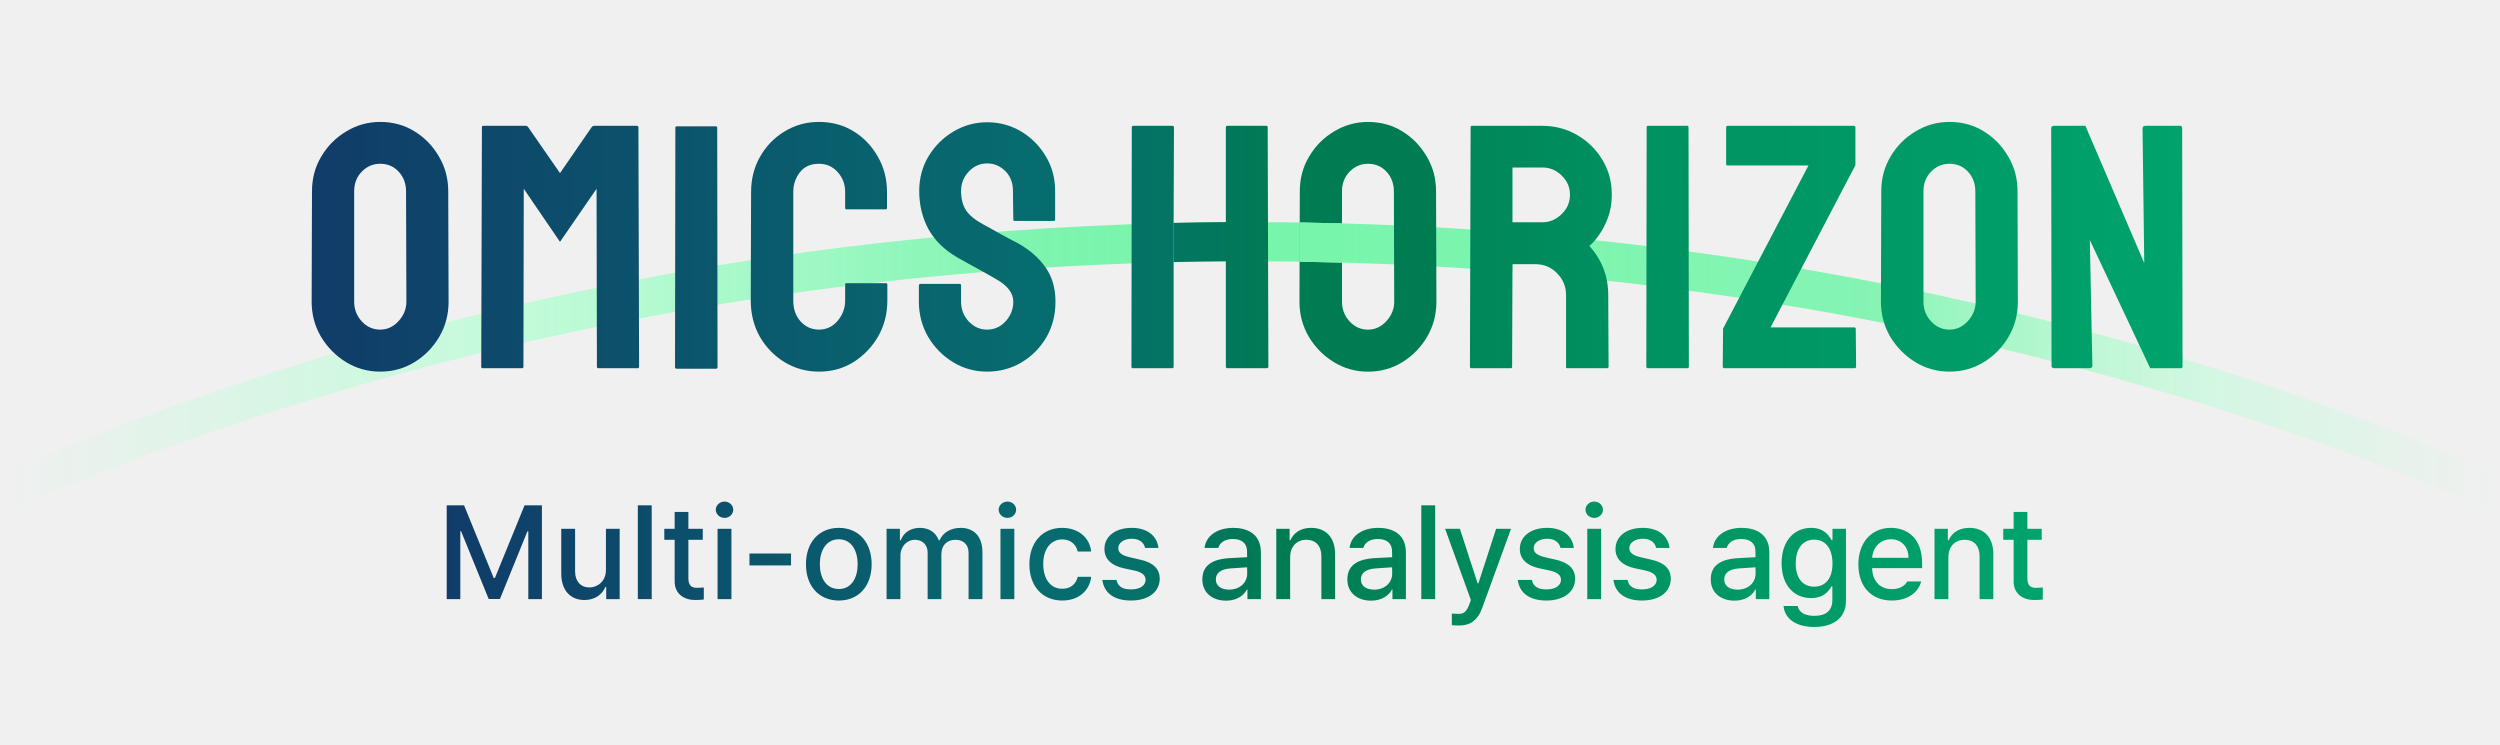
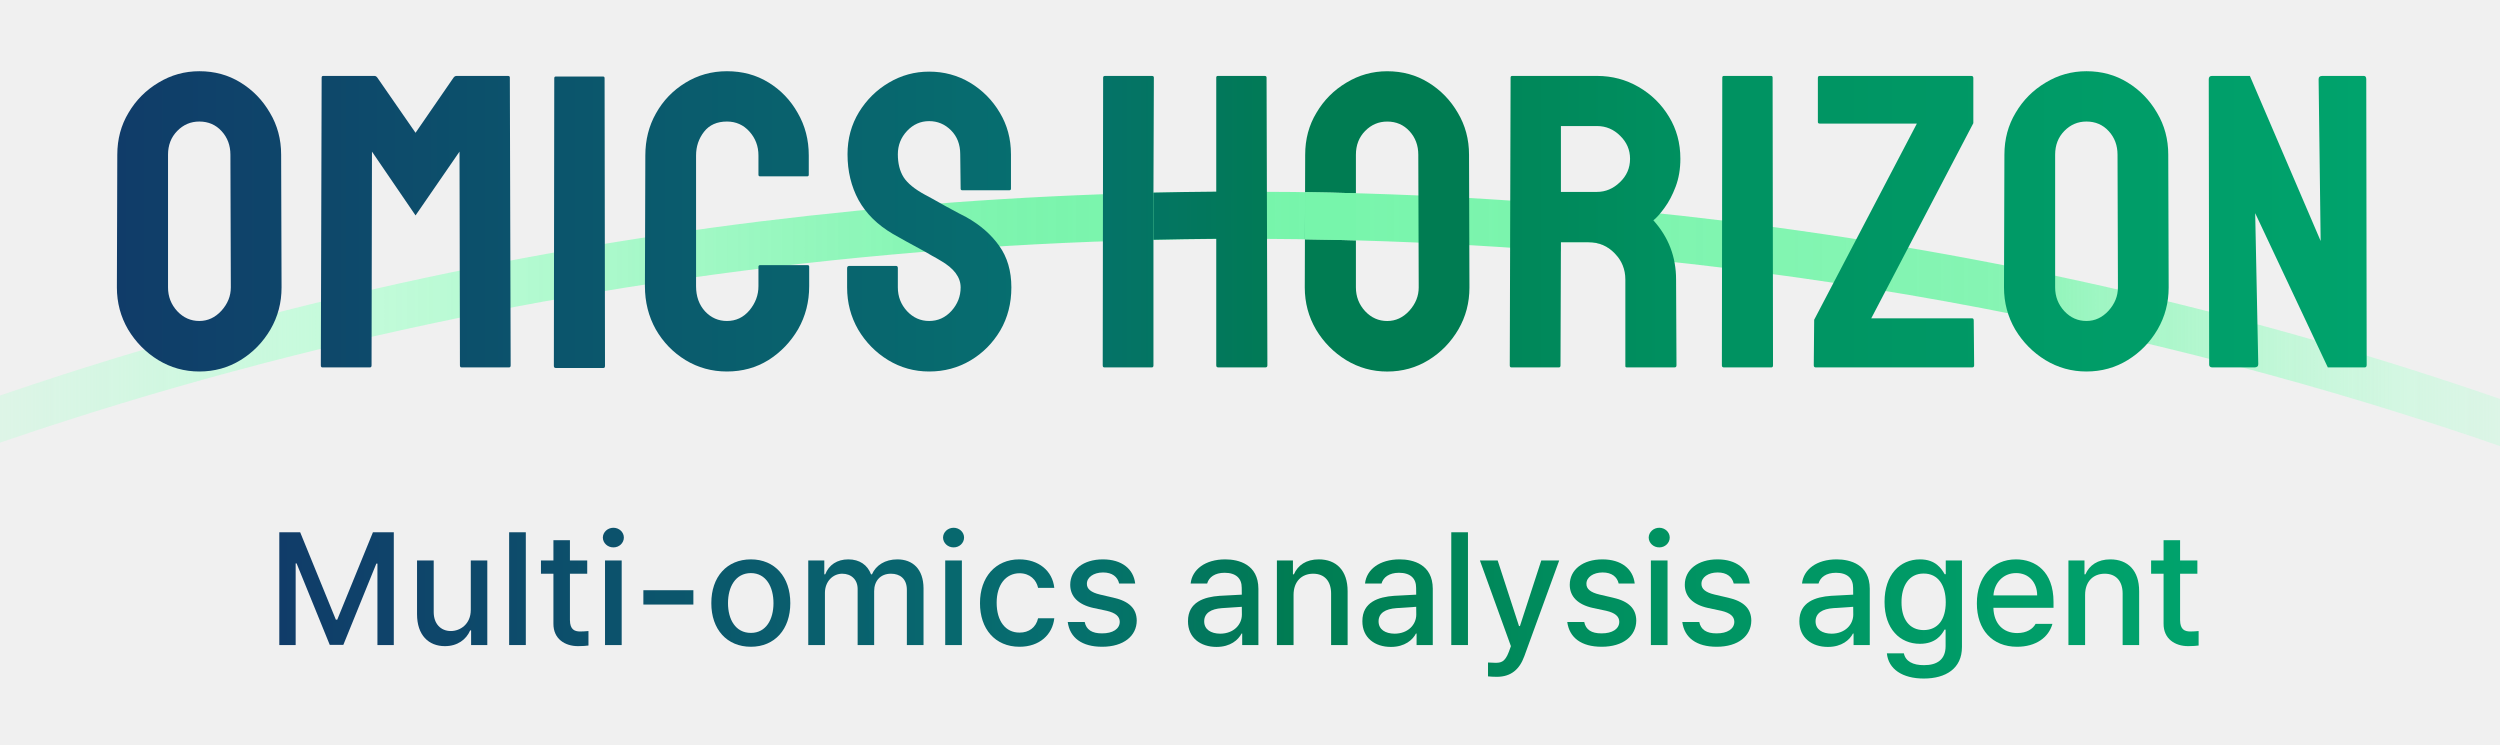
- <svg xmlns="http://www.w3.org/2000/svg" width="319" height="95" viewBox="0 0 319 95" fill="none">
+ <svg xmlns="http://www.w3.org/2000/svg" width="319" height="95" viewBox="30 8 260 79" fill="none">
  <g clip-path="url(#clip0_3080_913)">
    <path d="M0.004 60.569C99.054 17.598 219.902 17.599 318.952 60.569V65.57C281.31 49.24 240.52 39.117 198.975 35.199C198.889 35.091 198.796 34.985 198.697 34.882C197.945 34.101 197.019 33.71 195.919 33.71H192.989L192.986 34.676C127.099 29.415 59.605 39.714 0.004 65.57V60.569Z" fill="url(#paint0_linear_3080_913)" />
    <path fill-rule="evenodd" clip-rule="evenodd" d="M48.513 15.557C50.134 15.557 51.588 15.955 52.876 16.75C54.178 17.546 55.22 18.617 56.001 19.963C56.797 21.294 57.195 22.777 57.195 24.413L57.239 38.499C57.239 40.12 56.848 41.603 56.066 42.949C55.27 44.309 54.214 45.394 52.897 46.205C51.581 47.015 50.119 47.42 48.513 47.42C46.936 47.42 45.481 47.015 44.15 46.205C42.833 45.394 41.77 44.316 40.959 42.971C40.164 41.61 39.766 40.12 39.766 38.499L39.809 24.413C39.809 22.763 40.207 21.28 41.003 19.963C41.784 18.632 42.841 17.568 44.172 16.772C45.503 15.962 46.95 15.557 48.513 15.557ZM48.513 20.896C47.601 20.896 46.82 21.229 46.169 21.895C45.518 22.56 45.192 23.399 45.192 24.413V38.499C45.192 39.469 45.518 40.308 46.169 41.017C46.82 41.712 47.601 42.059 48.513 42.059C49.41 42.059 50.191 41.697 50.857 40.974C51.523 40.236 51.856 39.411 51.856 38.499L51.812 24.413C51.812 23.428 51.501 22.596 50.879 21.916C50.257 21.236 49.468 20.896 48.513 20.896Z" fill="url(#paint1_linear_3080_913)" />
    <path d="M104.499 15.557C106.149 15.557 107.618 15.955 108.906 16.75C110.208 17.546 111.243 18.624 112.009 19.985C112.791 21.33 113.182 22.835 113.182 24.499V26.54C113.182 26.655 113.124 26.713 113.008 26.713H108.016C107.9 26.713 107.842 26.655 107.842 26.54V24.499C107.842 23.515 107.524 22.669 106.887 21.96C106.25 21.251 105.454 20.896 104.499 20.896C103.443 20.896 102.633 21.258 102.068 21.982C101.504 22.705 101.222 23.544 101.222 24.499V38.369C101.222 39.454 101.54 40.344 102.177 41.039C102.814 41.719 103.588 42.059 104.499 42.059C105.454 42.059 106.25 41.683 106.887 40.93C107.524 40.163 107.842 39.31 107.842 38.369V36.307C107.842 36.191 107.9 36.133 108.016 36.133H113.051C113.167 36.133 113.225 36.191 113.225 36.307V38.369C113.225 40.033 112.834 41.553 112.053 42.927C111.257 44.287 110.208 45.38 108.906 46.205C107.603 47.015 106.135 47.42 104.499 47.42C102.893 47.42 101.424 47.015 100.093 46.205C98.776 45.394 97.727 44.309 96.946 42.949C96.179 41.574 95.796 40.048 95.796 38.369L95.839 24.499C95.839 22.85 96.215 21.359 96.968 20.028C97.72 18.682 98.755 17.604 100.071 16.794C101.403 15.969 102.879 15.557 104.499 15.557Z" fill="url(#paint2_linear_3080_913)" />
    <path d="M125.954 15.6C127.531 15.6 128.978 15.991 130.295 16.772C131.611 17.568 132.661 18.624 133.442 19.941C134.238 21.258 134.636 22.734 134.636 24.369V28.016C134.636 28.131 134.578 28.189 134.462 28.189H129.47C129.354 28.189 129.296 28.131 129.296 28.016L129.253 24.369C129.253 23.327 128.927 22.481 128.276 21.829C127.625 21.178 126.851 20.853 125.954 20.853C125.042 20.853 124.261 21.2 123.609 21.895C122.958 22.589 122.633 23.414 122.633 24.369C122.633 25.339 122.835 26.149 123.24 26.8C123.66 27.451 124.42 28.073 125.519 28.667C125.635 28.725 125.903 28.869 126.323 29.101C126.742 29.332 127.205 29.593 127.712 29.882C128.233 30.157 128.703 30.41 129.123 30.642C129.542 30.859 129.795 30.989 129.882 31.033C131.358 31.857 132.523 32.87 133.377 34.071C134.245 35.272 134.679 36.748 134.679 38.499C134.679 40.192 134.288 41.712 133.507 43.057C132.711 44.403 131.655 45.467 130.338 46.248C129.021 47.029 127.56 47.42 125.954 47.42C124.376 47.42 122.922 47.015 121.591 46.205C120.274 45.394 119.218 44.316 118.422 42.971C117.64 41.61 117.25 40.12 117.25 38.499V36.459C117.25 36.3 117.322 36.22 117.467 36.22H122.459C122.575 36.22 122.633 36.3 122.633 36.459V38.499C122.633 39.469 122.958 40.308 123.609 41.017C124.261 41.712 125.042 42.059 125.954 42.059C126.88 42.059 127.668 41.705 128.319 40.995C128.971 40.272 129.296 39.44 129.296 38.499C129.296 37.414 128.587 36.466 127.169 35.656C126.938 35.511 126.634 35.337 126.257 35.135C125.896 34.918 125.462 34.672 124.955 34.397C124.449 34.122 123.957 33.854 123.479 33.594C123.002 33.319 122.539 33.059 122.09 32.812C120.469 31.857 119.261 30.664 118.465 29.231C117.684 27.784 117.293 26.163 117.293 24.369C117.293 22.719 117.698 21.229 118.509 19.898C119.319 18.581 120.375 17.539 121.678 16.772C122.994 15.991 124.42 15.6 125.954 15.6Z" fill="url(#paint3_linear_3080_913)" />
    <path fill-rule="evenodd" clip-rule="evenodd" d="M248.754 15.557C250.374 15.557 251.829 15.955 253.117 16.75C254.419 17.546 255.461 18.617 256.242 19.963C257.038 21.294 257.436 22.777 257.436 24.413L257.479 38.499C257.479 40.12 257.089 41.603 256.307 42.949C255.511 44.309 254.455 45.394 253.138 46.205C251.821 47.015 250.36 47.42 248.754 47.42C247.177 47.42 245.722 47.015 244.391 46.205C243.074 45.394 242.011 44.316 241.2 42.971C240.404 41.61 240.006 40.12 240.006 38.499L240.05 24.413C240.05 22.763 240.448 21.28 241.244 19.963C242.025 18.632 243.081 17.568 244.413 16.772C245.744 15.962 247.191 15.557 248.754 15.557ZM248.754 20.896C247.842 20.896 247.061 21.229 246.41 21.895C245.758 22.56 245.433 23.4 245.433 24.413V38.499C245.433 39.469 245.758 40.308 246.41 41.017C247.061 41.712 247.842 42.059 248.754 42.059C249.651 42.059 250.432 41.697 251.098 40.974C251.764 40.236 252.096 39.411 252.096 38.499L252.053 24.413C252.053 23.428 251.742 22.596 251.12 21.916C250.497 21.236 249.709 20.896 248.754 20.896Z" fill="url(#paint4_linear_3080_913)" />
    <path d="M91.342 16.118C91.458 16.118 91.516 16.176 91.516 16.292L91.559 46.831C91.559 46.976 91.501 47.048 91.385 47.048H86.35C86.205 47.048 86.133 46.976 86.133 46.831L86.176 16.292C86.176 16.176 86.234 16.118 86.35 16.118H91.342Z" fill="url(#paint5_linear_3080_913)" />
    <path d="M67.093 16.056C67.209 16.056 67.31 16.114 67.397 16.23L71.456 22.09L75.493 16.23C75.58 16.114 75.688 16.056 75.818 16.056H81.266C81.397 16.056 81.462 16.114 81.462 16.23L81.549 46.769C81.549 46.914 81.491 46.986 81.375 46.986H76.339C76.224 46.986 76.166 46.914 76.166 46.769L76.122 24.087L71.456 30.859L66.832 24.087L66.789 46.769C66.789 46.914 66.731 46.986 66.615 46.986H61.58C61.464 46.986 61.406 46.914 61.406 46.769L61.493 16.23C61.493 16.114 61.551 16.056 61.666 16.056H67.093Z" fill="url(#paint6_linear_3080_913)" />
    <path d="M149.582 16.056C149.726 16.056 149.799 16.114 149.799 16.23L149.755 28.319V46.769C149.755 46.914 149.697 46.986 149.582 46.986H144.546C144.43 46.986 144.372 46.914 144.372 46.769L144.416 16.23C144.416 16.114 144.488 16.056 144.633 16.056H149.582Z" fill="url(#paint7_linear_3080_913)" />
    <path d="M161.541 16.056C161.686 16.056 161.758 16.114 161.758 16.23L161.845 46.769C161.845 46.914 161.773 46.986 161.628 46.986H156.636C156.491 46.986 156.419 46.914 156.419 46.769V33.338C154.198 33.354 151.976 33.388 149.756 33.439V28.438C151.976 28.387 154.198 28.353 156.419 28.337V16.23C156.419 16.114 156.477 16.056 156.592 16.056H161.541Z" fill="url(#paint8_linear_3080_913)" />
    <path fill-rule="evenodd" clip-rule="evenodd" d="M196.811 16.056C198.417 16.056 199.893 16.447 201.239 17.228C202.585 18.009 203.655 19.058 204.451 20.375C205.262 21.692 205.667 23.183 205.667 24.847C205.667 25.932 205.5 26.916 205.168 27.799C204.835 28.681 204.444 29.426 203.996 30.034C203.561 30.642 203.163 31.09 202.802 31.38C204.408 33.16 205.211 35.251 205.211 37.653L205.254 46.769C205.254 46.914 205.182 46.986 205.037 46.986H200.002C199.886 46.986 199.828 46.943 199.828 46.856V37.653C199.828 36.582 199.452 35.656 198.699 34.874C197.947 34.093 197.021 33.702 195.921 33.702H192.991L192.947 46.769C192.947 46.914 192.89 46.986 192.774 46.986H187.738C187.622 46.986 187.564 46.914 187.564 46.769L187.651 16.23C187.651 16.114 187.709 16.056 187.825 16.056H196.811ZM192.991 28.363H196.811C197.723 28.363 198.533 28.023 199.242 27.343C199.966 26.663 200.327 25.831 200.327 24.847C200.327 23.906 199.98 23.096 199.285 22.416C198.591 21.721 197.766 21.374 196.811 21.374H192.991V28.363Z" fill="url(#paint9_linear_3080_913)" />
    <path d="M215.28 16.056C215.396 16.056 215.454 16.114 215.454 16.23L215.497 46.769C215.497 46.914 215.439 46.986 215.324 46.986H210.288C210.143 46.986 210.071 46.914 210.071 46.769L210.114 16.23C210.114 16.114 210.172 16.056 210.288 16.056H215.28Z" fill="url(#paint10_linear_3080_913)" />
    <path d="M236.535 16.056C236.679 16.056 236.752 16.128 236.752 16.273V21.07L225.921 41.777H236.621C236.737 41.777 236.795 41.856 236.795 42.016L236.839 46.769C236.839 46.914 236.766 46.986 236.621 46.986H220.039C219.894 46.986 219.821 46.914 219.821 46.769L219.865 41.929L230.761 21.113H220.451C220.321 21.113 220.256 21.055 220.256 20.94V16.273C220.256 16.128 220.321 16.056 220.451 16.056H236.535Z" fill="url(#paint11_linear_3080_913)" />
    <path d="M273.606 33.572L273.389 16.403C273.389 16.172 273.519 16.056 273.78 16.056H278.186C278.359 16.056 278.446 16.172 278.446 16.403L278.49 46.726C278.49 46.899 278.417 46.986 278.273 46.986H274.366L266.66 30.62L266.986 46.639C266.986 46.87 266.848 46.986 266.573 46.986H262.124C261.892 46.986 261.776 46.885 261.776 46.682L261.733 16.403C261.733 16.172 261.849 16.056 262.08 16.056H266.096L273.606 33.572Z" fill="url(#paint12_linear_3080_913)" />
    <path d="M174.56 15.56C176.18 15.561 177.634 15.958 178.922 16.754C180.224 17.55 181.266 18.621 182.048 19.967C182.844 21.298 183.241 22.781 183.241 24.416L183.285 38.503C183.285 40.123 182.895 41.606 182.113 42.952C181.317 44.312 180.261 45.398 178.944 46.208C177.628 47.018 176.166 47.424 174.56 47.424C172.982 47.424 171.528 47.018 170.196 46.208C168.88 45.398 167.816 44.319 167.006 42.974C166.21 41.614 165.813 40.123 165.812 38.503L165.855 24.416C165.855 22.767 166.254 21.284 167.05 19.967C167.831 18.636 168.887 17.571 170.219 16.775C171.55 15.965 172.997 15.56 174.56 15.56ZM174.56 20.899C173.648 20.899 172.866 21.233 172.215 21.898C171.564 22.564 171.238 23.403 171.238 24.416V28.506C169.445 28.456 167.651 28.418 165.857 28.391L165.843 33.392C167.642 33.419 169.44 33.457 171.238 33.507V38.503C171.238 39.472 171.564 40.312 172.215 41.02C172.866 41.715 173.648 42.062 174.56 42.062C175.457 42.062 176.238 41.701 176.903 40.977C177.569 40.24 177.902 39.414 177.902 38.503L177.858 24.416C177.858 23.432 177.548 22.6 176.926 21.92C176.304 21.24 175.515 20.899 174.56 20.899Z" fill="#007C52" />
    <path d="M165.847 28.389C167.646 28.416 169.445 28.455 171.243 28.505V33.506C169.439 33.455 167.636 33.417 165.832 33.39L165.847 28.389Z" fill="#77F5AB" />
    <path d="M57 64.479H59.215L63 73.752H63.149L66.934 64.479H69.149V76.446H67.413V67.802H67.297L63.793 76.43H62.355L58.835 67.785H58.736V76.446H57V64.479Z" fill="url(#paint13_linear_3080_913)" />
    <path d="M77.318 72.711V67.471H79.07V76.446H77.351V74.893H77.252C76.839 75.851 75.921 76.562 74.574 76.562C72.839 76.562 71.615 75.397 71.615 73.174V67.471H73.384V72.959C73.384 74.182 74.128 74.959 75.202 74.959C76.186 74.959 77.318 74.24 77.318 72.711Z" fill="url(#paint14_linear_3080_913)" />
    <path d="M83.157 64.479V76.446H81.388V64.479H83.157Z" fill="url(#paint15_linear_3080_913)" />
    <path d="M89.673 67.471V68.876H87.838V73.802C87.847 74.818 88.343 75 88.913 75.008C89.169 75.008 89.557 74.984 89.805 74.959V76.496C89.566 76.529 89.186 76.562 88.698 76.562C87.318 76.562 86.07 75.802 86.086 74.165V68.876H84.764V67.471H86.086V65.322H87.838V67.471H89.673Z" fill="url(#paint16_linear_3080_913)" />
    <path d="M91.561 76.446V67.471H93.33V76.446H91.561ZM91.33 65.041C91.338 64.463 91.842 64 92.454 64C93.057 64 93.561 64.463 93.561 65.041C93.561 65.62 93.057 66.091 92.454 66.083C91.842 66.091 91.338 65.62 91.33 65.041Z" fill="url(#paint17_linear_3080_913)" />
    <path d="M100.937 70.628V72.149H95.631V70.628H100.937Z" fill="url(#paint18_linear_3080_913)" />
    <path d="M107.04 76.628C104.495 76.628 102.834 74.777 102.842 72C102.834 69.207 104.495 67.355 107.04 67.355C109.569 67.355 111.222 69.207 111.222 72C111.222 74.777 109.569 76.628 107.04 76.628ZM104.611 72C104.611 73.711 105.396 75.157 107.04 75.157C108.66 75.157 109.437 73.711 109.437 72C109.437 70.281 108.66 68.818 107.04 68.81C105.396 68.818 104.611 70.281 104.611 72Z" fill="url(#paint19_linear_3080_913)" />
    <path d="M113.127 76.446V67.471H114.829V68.942H114.929C115.309 67.942 116.193 67.355 117.375 67.355C118.573 67.355 119.408 67.942 119.788 68.942H119.887C120.309 67.975 121.284 67.355 122.581 67.355C124.201 67.355 125.35 68.372 125.358 70.43V76.446H123.59V70.595C123.59 69.38 122.829 68.876 121.904 68.876C120.772 68.876 120.119 69.653 120.119 70.727V76.446H118.367V70.496C118.367 69.512 117.697 68.876 116.73 68.876C115.739 68.876 114.896 69.703 114.896 70.909V76.446H113.127Z" fill="url(#paint20_linear_3080_913)" />
    <path d="M127.66 76.446V67.471H129.428V76.446H127.66ZM127.428 65.041C127.437 64.463 127.941 64 128.552 64C129.156 64 129.66 64.463 129.66 65.041C129.66 65.62 129.156 66.091 128.552 66.083C127.941 66.091 127.437 65.62 127.428 65.041Z" fill="url(#paint21_linear_3080_913)" />
    <path d="M135.548 76.628C132.928 76.628 131.341 74.703 131.35 72C131.341 69.264 132.986 67.355 135.515 67.355C137.565 67.355 139.044 68.562 139.234 70.38H137.515C137.333 69.537 136.664 68.835 135.548 68.826C134.094 68.835 133.118 70.041 133.118 71.95C133.118 73.917 134.069 75.132 135.548 75.124C136.548 75.132 137.292 74.57 137.515 73.603H139.234C139.044 75.347 137.664 76.628 135.548 76.628Z" fill="url(#paint22_linear_3080_913)" />
    <path d="M146.114 69.917C145.949 69.207 145.387 68.744 144.412 68.744C143.403 68.744 142.684 69.264 142.693 69.95C142.684 70.479 143.106 70.859 144.098 71.091L145.519 71.421C147.172 71.793 147.974 72.579 147.982 73.851C147.974 75.471 146.602 76.628 144.312 76.628C142.155 76.628 140.883 75.669 140.66 74H142.461C142.618 74.81 143.23 75.215 144.296 75.207C145.436 75.215 146.172 74.736 146.18 73.984C146.172 73.405 145.742 73.033 144.792 72.81L143.387 72.512C141.767 72.157 140.924 71.289 140.924 70.05C140.924 68.454 142.312 67.355 144.395 67.355C146.395 67.355 147.643 68.372 147.817 69.917H146.114Z" fill="url(#paint23_linear_3080_913)" />
    <path d="M153.42 73.917C153.412 71.868 155.155 71.339 156.775 71.223C157.37 71.19 158.717 71.116 159.131 71.099L159.122 70.38C159.131 69.364 158.502 68.777 157.304 68.777C156.263 68.777 155.635 69.256 155.453 69.917H153.701C153.858 68.43 155.246 67.355 157.37 67.355C158.8 67.355 160.883 67.876 160.891 70.479V76.446H159.172V75.223H159.106C158.759 75.893 157.932 76.645 156.445 76.645C154.742 76.645 153.412 75.669 153.42 73.917ZM155.139 73.934C155.139 74.793 155.85 75.231 156.841 75.24C158.279 75.231 159.139 74.273 159.139 73.207L159.131 72.388C158.726 72.413 157.445 72.504 157.023 72.529C155.866 72.612 155.139 73.05 155.139 73.934Z" fill="url(#paint24_linear_3080_913)" />
    <path d="M164.622 71.124V76.446H162.854V67.471H164.556V68.942H164.656C165.077 67.975 165.961 67.355 167.3 67.355C169.143 67.355 170.366 68.521 170.358 70.744V76.446H168.606V70.959C168.598 69.653 167.895 68.876 166.705 68.876C165.49 68.876 164.622 69.694 164.622 71.124Z" fill="url(#paint25_linear_3080_913)" />
    <path d="M171.924 73.917C171.916 71.868 173.66 71.339 175.28 71.223C175.875 71.19 177.222 71.116 177.635 71.099L177.627 70.38C177.635 69.364 177.007 68.777 175.809 68.777C174.767 68.777 174.139 69.256 173.957 69.917H172.205C172.362 68.43 173.751 67.355 175.875 67.355C177.304 67.355 179.387 67.876 179.395 70.479V76.446H177.676V75.223H177.61C177.263 75.893 176.437 76.645 174.949 76.645C173.247 76.645 171.916 75.669 171.924 73.917ZM173.643 73.934C173.643 74.793 174.354 75.231 175.346 75.24C176.784 75.231 177.643 74.273 177.643 73.207L177.635 72.388C177.23 72.413 175.949 72.504 175.528 72.529C174.371 72.612 173.643 73.05 173.643 73.934Z" fill="url(#paint26_linear_3080_913)" />
    <path d="M183.127 64.479V76.446H181.358V64.479H183.127Z" fill="url(#paint27_linear_3080_913)" />
    <path d="M186.197 79.818C185.834 79.81 185.478 79.802 185.255 79.769V78.297C185.454 78.314 185.801 78.322 186.049 78.331C186.594 78.322 187.049 78.289 187.47 77.157L187.685 76.562L184.396 67.471H186.28L188.544 74.43H188.644L190.908 67.471H192.809L189.106 77.636C188.586 79.058 187.677 79.81 186.197 79.818Z" fill="url(#paint28_linear_3080_913)" />
    <path d="M199.119 69.917C198.954 69.207 198.392 68.744 197.417 68.744C196.408 68.744 195.689 69.264 195.698 69.95C195.689 70.479 196.111 70.859 197.102 71.091L198.524 71.421C200.177 71.793 200.979 72.579 200.987 73.851C200.979 75.471 199.607 76.628 197.317 76.628C195.16 76.628 193.888 75.669 193.664 74H195.466C195.623 74.81 196.235 75.215 197.301 75.207C198.441 75.215 199.177 74.736 199.185 73.984C199.177 73.405 198.747 73.033 197.797 72.81L196.392 72.512C194.772 72.157 193.929 71.289 193.929 70.05C193.929 68.454 195.317 67.355 197.4 67.355C199.4 67.355 200.648 68.372 200.821 69.917H199.119Z" fill="url(#paint29_linear_3080_913)" />
    <path d="M202.537 76.446V67.471H204.305V76.446H202.537ZM202.305 65.041C202.313 64.463 202.818 64 203.429 64C204.032 64 204.537 64.463 204.537 65.041C204.537 65.62 204.032 66.091 203.429 66.083C202.818 66.091 202.313 65.62 202.305 65.041Z" fill="url(#paint30_linear_3080_913)" />
    <path d="M211.326 69.917C211.161 69.207 210.599 68.744 209.623 68.744C208.615 68.744 207.896 69.264 207.904 69.95C207.896 70.479 208.318 70.859 209.309 71.091L210.731 71.421C212.384 71.793 213.185 72.579 213.194 73.851C213.185 75.471 211.814 76.628 209.524 76.628C207.367 76.628 206.095 75.669 205.871 74H207.673C207.83 74.81 208.442 75.215 209.508 75.207C210.648 75.215 211.384 74.736 211.392 73.984C211.384 73.405 210.954 73.033 210.004 72.81L208.599 72.512C206.979 72.157 206.136 71.289 206.136 70.05C206.136 68.454 207.524 67.355 209.607 67.355C211.607 67.355 212.855 68.372 213.028 69.917H211.326Z" fill="url(#paint31_linear_3080_913)" />
    <path d="M218.293 73.917C218.285 71.868 220.029 71.339 221.649 71.223C222.244 71.19 223.591 71.116 224.004 71.099L223.996 70.38C224.004 69.364 223.376 68.777 222.178 68.777C221.136 68.777 220.508 69.256 220.326 69.917H218.574C218.731 68.43 220.12 67.355 222.244 67.355C223.673 67.355 225.756 67.876 225.764 70.479V76.446H224.045V75.223H223.979C223.632 75.893 222.806 76.645 221.318 76.645C219.616 76.645 218.285 75.669 218.293 73.917ZM220.012 73.934C220.012 74.793 220.723 75.231 221.715 75.24C223.153 75.231 224.012 74.273 224.012 73.207L224.004 72.388C223.599 72.413 222.318 72.504 221.897 72.529C220.739 72.612 220.012 73.05 220.012 73.934Z" fill="url(#paint32_linear_3080_913)" />
    <path d="M231.496 80C229.231 80 227.736 79 227.579 77.322H229.38C229.554 78.174 230.347 78.587 231.512 78.579C232.917 78.587 233.802 77.975 233.81 76.579V74.81H233.694C233.38 75.388 232.736 76.314 231.083 76.314C228.967 76.314 227.331 74.736 227.331 71.868C227.331 69 228.942 67.355 231.099 67.355C232.769 67.355 233.38 68.364 233.711 68.926H233.826V67.471H235.545V76.645C235.554 78.95 233.81 80 231.496 80ZM229.132 71.901C229.124 73.661 229.934 74.851 231.479 74.859C232.983 74.851 233.826 73.752 233.826 71.901C233.826 70.083 233 68.851 231.479 68.859C229.917 68.851 229.124 70.182 229.132 71.901Z" fill="url(#paint33_linear_3080_913)" />
    <path d="M241.393 76.628C238.748 76.628 237.12 74.802 237.128 72.016C237.12 69.256 238.773 67.355 241.277 67.355C243.318 67.355 245.261 68.62 245.261 71.868V72.496H238.88C238.93 74.207 239.938 75.174 241.409 75.174C242.409 75.174 243.062 74.744 243.36 74.198H245.145C244.748 75.653 243.368 76.628 241.393 76.628ZM238.889 71.174H243.525C243.525 69.81 242.641 68.802 241.294 68.81C239.88 68.802 238.963 69.909 238.889 71.174Z" fill="url(#paint34_linear_3080_913)" />
    <path d="M248.612 71.124V76.446H246.843V67.471H248.546V68.942H248.645C249.066 67.975 249.951 67.355 251.29 67.355C253.133 67.355 254.356 68.521 254.347 70.744V76.446H252.595V70.959C252.587 69.653 251.885 68.876 250.695 68.876C249.48 68.876 248.612 69.694 248.612 71.124Z" fill="url(#paint35_linear_3080_913)" />
    <path d="M260.525 67.471V68.876H258.691V73.802C258.699 74.818 259.195 75 259.765 75.008C260.021 75.008 260.41 74.984 260.658 74.959V76.496C260.418 76.529 260.038 76.562 259.55 76.562C258.17 76.562 256.922 75.802 256.939 74.165V68.876H255.616V67.471H256.939V65.322H258.691V67.471H260.525Z" fill="url(#paint36_linear_3080_913)" />
  </g>
  <defs>
    <linearGradient id="paint0_linear_3080_913" x1="0.004" y1="46.956" x2="318.952" y2="46.956" gradientUnits="userSpaceOnUse">
      <stop stop-color="#B2FFD2" stop-opacity="0" />
      <stop offset="0.203" stop-color="#B2FFD2" stop-opacity="0.72" />
      <stop offset="0.414" stop-color="#77F5AB" stop-opacity="0.945" />
      <stop offset="0.506" stop-color="#77F5AB" />
      <stop offset="0.75" stop-color="#77F5AB" stop-opacity="0.879" />
      <stop offset="0.887" stop-color="#B2FFD2" stop-opacity="0.444" />
      <stop offset="1" stop-color="#B2FFD2" stop-opacity="0" />
    </linearGradient>
    <linearGradient id="paint1_linear_3080_913" x1="39.766" y1="31.488" x2="278.49" y2="31.488" gradientUnits="userSpaceOnUse">
      <stop stop-color="#103C69" />
      <stop offset="0.407" stop-color="#066F6F" />
      <stop offset="0.528" stop-color="#007C52" />
      <stop offset="0.713" stop-color="#009261" />
      <stop offset="1" stop-color="#00A36C" />
    </linearGradient>
    <linearGradient id="paint2_linear_3080_913" x1="39.766" y1="31.488" x2="278.49" y2="31.488" gradientUnits="userSpaceOnUse">
      <stop stop-color="#103C69" />
      <stop offset="0.407" stop-color="#066F6F" />
      <stop offset="0.528" stop-color="#007C52" />
      <stop offset="0.713" stop-color="#009261" />
      <stop offset="1" stop-color="#00A36C" />
    </linearGradient>
    <linearGradient id="paint3_linear_3080_913" x1="39.766" y1="31.488" x2="278.49" y2="31.488" gradientUnits="userSpaceOnUse">
      <stop stop-color="#103C69" />
      <stop offset="0.407" stop-color="#066F6F" />
      <stop offset="0.528" stop-color="#007C52" />
      <stop offset="0.713" stop-color="#009261" />
      <stop offset="1" stop-color="#00A36C" />
    </linearGradient>
    <linearGradient id="paint4_linear_3080_913" x1="39.766" y1="31.488" x2="278.49" y2="31.488" gradientUnits="userSpaceOnUse">
      <stop stop-color="#103C69" />
      <stop offset="0.407" stop-color="#066F6F" />
      <stop offset="0.528" stop-color="#007C52" />
      <stop offset="0.713" stop-color="#009261" />
      <stop offset="1" stop-color="#00A36C" />
    </linearGradient>
    <linearGradient id="paint5_linear_3080_913" x1="39.766" y1="31.488" x2="278.49" y2="31.488" gradientUnits="userSpaceOnUse">
      <stop stop-color="#103C69" />
      <stop offset="0.407" stop-color="#066F6F" />
      <stop offset="0.528" stop-color="#007C52" />
      <stop offset="0.713" stop-color="#009261" />
      <stop offset="1" stop-color="#00A36C" />
    </linearGradient>
    <linearGradient id="paint6_linear_3080_913" x1="39.766" y1="31.488" x2="278.49" y2="31.488" gradientUnits="userSpaceOnUse">
      <stop stop-color="#103C69" />
      <stop offset="0.407" stop-color="#066F6F" />
      <stop offset="0.528" stop-color="#007C52" />
      <stop offset="0.713" stop-color="#009261" />
      <stop offset="1" stop-color="#00A36C" />
    </linearGradient>
    <linearGradient id="paint7_linear_3080_913" x1="39.766" y1="31.488" x2="278.49" y2="31.488" gradientUnits="userSpaceOnUse">
      <stop stop-color="#103C69" />
      <stop offset="0.407" stop-color="#066F6F" />
      <stop offset="0.528" stop-color="#007C52" />
      <stop offset="0.713" stop-color="#009261" />
      <stop offset="1" stop-color="#00A36C" />
    </linearGradient>
    <linearGradient id="paint8_linear_3080_913" x1="39.766" y1="31.488" x2="278.49" y2="31.488" gradientUnits="userSpaceOnUse">
      <stop stop-color="#103C69" />
      <stop offset="0.407" stop-color="#066F6F" />
      <stop offset="0.528" stop-color="#007C52" />
      <stop offset="0.713" stop-color="#009261" />
      <stop offset="1" stop-color="#00A36C" />
    </linearGradient>
    <linearGradient id="paint9_linear_3080_913" x1="39.766" y1="31.488" x2="278.49" y2="31.488" gradientUnits="userSpaceOnUse">
      <stop stop-color="#103C69" />
      <stop offset="0.407" stop-color="#066F6F" />
      <stop offset="0.528" stop-color="#007C52" />
      <stop offset="0.713" stop-color="#009261" />
      <stop offset="1" stop-color="#00A36C" />
    </linearGradient>
    <linearGradient id="paint10_linear_3080_913" x1="39.766" y1="31.488" x2="278.49" y2="31.488" gradientUnits="userSpaceOnUse">
      <stop stop-color="#103C69" />
      <stop offset="0.407" stop-color="#066F6F" />
      <stop offset="0.528" stop-color="#007C52" />
      <stop offset="0.713" stop-color="#009261" />
      <stop offset="1" stop-color="#00A36C" />
    </linearGradient>
    <linearGradient id="paint11_linear_3080_913" x1="39.766" y1="31.488" x2="278.49" y2="31.488" gradientUnits="userSpaceOnUse">
      <stop stop-color="#103C69" />
      <stop offset="0.407" stop-color="#066F6F" />
      <stop offset="0.528" stop-color="#007C52" />
      <stop offset="0.713" stop-color="#009261" />
      <stop offset="1" stop-color="#00A36C" />
    </linearGradient>
    <linearGradient id="paint12_linear_3080_913" x1="39.766" y1="31.488" x2="278.49" y2="31.488" gradientUnits="userSpaceOnUse">
      <stop stop-color="#103C69" />
      <stop offset="0.407" stop-color="#066F6F" />
      <stop offset="0.528" stop-color="#007C52" />
      <stop offset="0.713" stop-color="#009261" />
      <stop offset="1" stop-color="#00A36C" />
    </linearGradient>
    <linearGradient id="paint13_linear_3080_913" x1="57" y1="72" x2="260.658" y2="72" gradientUnits="userSpaceOnUse">
      <stop stop-color="#103C69" />
      <stop offset="0.407" stop-color="#066F6F" />
      <stop offset="0.528" stop-color="#007C52" />
      <stop offset="0.713" stop-color="#009261" />
      <stop offset="1" stop-color="#00A36C" />
    </linearGradient>
    <linearGradient id="paint14_linear_3080_913" x1="57" y1="72" x2="260.658" y2="72" gradientUnits="userSpaceOnUse">
      <stop stop-color="#103C69" />
      <stop offset="0.407" stop-color="#066F6F" />
      <stop offset="0.528" stop-color="#007C52" />
      <stop offset="0.713" stop-color="#009261" />
      <stop offset="1" stop-color="#00A36C" />
    </linearGradient>
    <linearGradient id="paint15_linear_3080_913" x1="57" y1="72" x2="260.658" y2="72" gradientUnits="userSpaceOnUse">
      <stop stop-color="#103C69" />
      <stop offset="0.407" stop-color="#066F6F" />
      <stop offset="0.528" stop-color="#007C52" />
      <stop offset="0.713" stop-color="#009261" />
      <stop offset="1" stop-color="#00A36C" />
    </linearGradient>
    <linearGradient id="paint16_linear_3080_913" x1="57" y1="72" x2="260.658" y2="72" gradientUnits="userSpaceOnUse">
      <stop stop-color="#103C69" />
      <stop offset="0.407" stop-color="#066F6F" />
      <stop offset="0.528" stop-color="#007C52" />
      <stop offset="0.713" stop-color="#009261" />
      <stop offset="1" stop-color="#00A36C" />
    </linearGradient>
    <linearGradient id="paint17_linear_3080_913" x1="57" y1="72" x2="260.658" y2="72" gradientUnits="userSpaceOnUse">
      <stop stop-color="#103C69" />
      <stop offset="0.407" stop-color="#066F6F" />
      <stop offset="0.528" stop-color="#007C52" />
      <stop offset="0.713" stop-color="#009261" />
      <stop offset="1" stop-color="#00A36C" />
    </linearGradient>
    <linearGradient id="paint18_linear_3080_913" x1="57" y1="72" x2="260.658" y2="72" gradientUnits="userSpaceOnUse">
      <stop stop-color="#103C69" />
      <stop offset="0.407" stop-color="#066F6F" />
      <stop offset="0.528" stop-color="#007C52" />
      <stop offset="0.713" stop-color="#009261" />
      <stop offset="1" stop-color="#00A36C" />
    </linearGradient>
    <linearGradient id="paint19_linear_3080_913" x1="57" y1="72" x2="260.658" y2="72" gradientUnits="userSpaceOnUse">
      <stop stop-color="#103C69" />
      <stop offset="0.407" stop-color="#066F6F" />
      <stop offset="0.528" stop-color="#007C52" />
      <stop offset="0.713" stop-color="#009261" />
      <stop offset="1" stop-color="#00A36C" />
    </linearGradient>
    <linearGradient id="paint20_linear_3080_913" x1="57" y1="72" x2="260.658" y2="72" gradientUnits="userSpaceOnUse">
      <stop stop-color="#103C69" />
      <stop offset="0.407" stop-color="#066F6F" />
      <stop offset="0.528" stop-color="#007C52" />
      <stop offset="0.713" stop-color="#009261" />
      <stop offset="1" stop-color="#00A36C" />
    </linearGradient>
    <linearGradient id="paint21_linear_3080_913" x1="57" y1="72" x2="260.658" y2="72" gradientUnits="userSpaceOnUse">
      <stop stop-color="#103C69" />
      <stop offset="0.407" stop-color="#066F6F" />
      <stop offset="0.528" stop-color="#007C52" />
      <stop offset="0.713" stop-color="#009261" />
      <stop offset="1" stop-color="#00A36C" />
    </linearGradient>
    <linearGradient id="paint22_linear_3080_913" x1="57" y1="72" x2="260.658" y2="72" gradientUnits="userSpaceOnUse">
      <stop stop-color="#103C69" />
      <stop offset="0.407" stop-color="#066F6F" />
      <stop offset="0.528" stop-color="#007C52" />
      <stop offset="0.713" stop-color="#009261" />
      <stop offset="1" stop-color="#00A36C" />
    </linearGradient>
    <linearGradient id="paint23_linear_3080_913" x1="57" y1="72" x2="260.658" y2="72" gradientUnits="userSpaceOnUse">
      <stop stop-color="#103C69" />
      <stop offset="0.407" stop-color="#066F6F" />
      <stop offset="0.528" stop-color="#007C52" />
      <stop offset="0.713" stop-color="#009261" />
      <stop offset="1" stop-color="#00A36C" />
    </linearGradient>
    <linearGradient id="paint24_linear_3080_913" x1="57" y1="72" x2="260.658" y2="72" gradientUnits="userSpaceOnUse">
      <stop stop-color="#103C69" />
      <stop offset="0.407" stop-color="#066F6F" />
      <stop offset="0.528" stop-color="#007C52" />
      <stop offset="0.713" stop-color="#009261" />
      <stop offset="1" stop-color="#00A36C" />
    </linearGradient>
    <linearGradient id="paint25_linear_3080_913" x1="57" y1="72" x2="260.658" y2="72" gradientUnits="userSpaceOnUse">
      <stop stop-color="#103C69" />
      <stop offset="0.407" stop-color="#066F6F" />
      <stop offset="0.528" stop-color="#007C52" />
      <stop offset="0.713" stop-color="#009261" />
      <stop offset="1" stop-color="#00A36C" />
    </linearGradient>
    <linearGradient id="paint26_linear_3080_913" x1="57" y1="72" x2="260.658" y2="72" gradientUnits="userSpaceOnUse">
      <stop stop-color="#103C69" />
      <stop offset="0.407" stop-color="#066F6F" />
      <stop offset="0.528" stop-color="#007C52" />
      <stop offset="0.713" stop-color="#009261" />
      <stop offset="1" stop-color="#00A36C" />
    </linearGradient>
    <linearGradient id="paint27_linear_3080_913" x1="57" y1="72" x2="260.658" y2="72" gradientUnits="userSpaceOnUse">
      <stop stop-color="#103C69" />
      <stop offset="0.407" stop-color="#066F6F" />
      <stop offset="0.528" stop-color="#007C52" />
      <stop offset="0.713" stop-color="#009261" />
      <stop offset="1" stop-color="#00A36C" />
    </linearGradient>
    <linearGradient id="paint28_linear_3080_913" x1="57" y1="72" x2="260.658" y2="72" gradientUnits="userSpaceOnUse">
      <stop stop-color="#103C69" />
      <stop offset="0.407" stop-color="#066F6F" />
      <stop offset="0.528" stop-color="#007C52" />
      <stop offset="0.713" stop-color="#009261" />
      <stop offset="1" stop-color="#00A36C" />
    </linearGradient>
    <linearGradient id="paint29_linear_3080_913" x1="57" y1="72" x2="260.658" y2="72" gradientUnits="userSpaceOnUse">
      <stop stop-color="#103C69" />
      <stop offset="0.407" stop-color="#066F6F" />
      <stop offset="0.528" stop-color="#007C52" />
      <stop offset="0.713" stop-color="#009261" />
      <stop offset="1" stop-color="#00A36C" />
    </linearGradient>
    <linearGradient id="paint30_linear_3080_913" x1="57" y1="72" x2="260.658" y2="72" gradientUnits="userSpaceOnUse">
      <stop stop-color="#103C69" />
      <stop offset="0.407" stop-color="#066F6F" />
      <stop offset="0.528" stop-color="#007C52" />
      <stop offset="0.713" stop-color="#009261" />
      <stop offset="1" stop-color="#00A36C" />
    </linearGradient>
    <linearGradient id="paint31_linear_3080_913" x1="57" y1="72" x2="260.658" y2="72" gradientUnits="userSpaceOnUse">
      <stop stop-color="#103C69" />
      <stop offset="0.407" stop-color="#066F6F" />
      <stop offset="0.528" stop-color="#007C52" />
      <stop offset="0.713" stop-color="#009261" />
      <stop offset="1" stop-color="#00A36C" />
    </linearGradient>
    <linearGradient id="paint32_linear_3080_913" x1="57" y1="72" x2="260.658" y2="72" gradientUnits="userSpaceOnUse">
      <stop stop-color="#103C69" />
      <stop offset="0.407" stop-color="#066F6F" />
      <stop offset="0.528" stop-color="#007C52" />
      <stop offset="0.713" stop-color="#009261" />
      <stop offset="1" stop-color="#00A36C" />
    </linearGradient>
    <linearGradient id="paint33_linear_3080_913" x1="57" y1="72" x2="260.658" y2="72" gradientUnits="userSpaceOnUse">
      <stop stop-color="#103C69" />
      <stop offset="0.407" stop-color="#066F6F" />
      <stop offset="0.528" stop-color="#007C52" />
      <stop offset="0.713" stop-color="#009261" />
      <stop offset="1" stop-color="#00A36C" />
    </linearGradient>
    <linearGradient id="paint34_linear_3080_913" x1="57" y1="72" x2="260.658" y2="72" gradientUnits="userSpaceOnUse">
      <stop stop-color="#103C69" />
      <stop offset="0.407" stop-color="#066F6F" />
      <stop offset="0.528" stop-color="#007C52" />
      <stop offset="0.713" stop-color="#009261" />
      <stop offset="1" stop-color="#00A36C" />
    </linearGradient>
    <linearGradient id="paint35_linear_3080_913" x1="57" y1="72" x2="260.658" y2="72" gradientUnits="userSpaceOnUse">
      <stop stop-color="#103C69" />
      <stop offset="0.407" stop-color="#066F6F" />
      <stop offset="0.528" stop-color="#007C52" />
      <stop offset="0.713" stop-color="#009261" />
      <stop offset="1" stop-color="#00A36C" />
    </linearGradient>
    <linearGradient id="paint36_linear_3080_913" x1="57" y1="72" x2="260.658" y2="72" gradientUnits="userSpaceOnUse">
      <stop stop-color="#103C69" />
      <stop offset="0.407" stop-color="#066F6F" />
      <stop offset="0.528" stop-color="#007C52" />
      <stop offset="0.713" stop-color="#009261" />
      <stop offset="1" stop-color="#00A36C" />
    </linearGradient>
    <clipPath id="clip0_3080_913">
      <rect width="318.948" height="94.462" fill="white" />
    </clipPath>
  </defs>
</svg>
